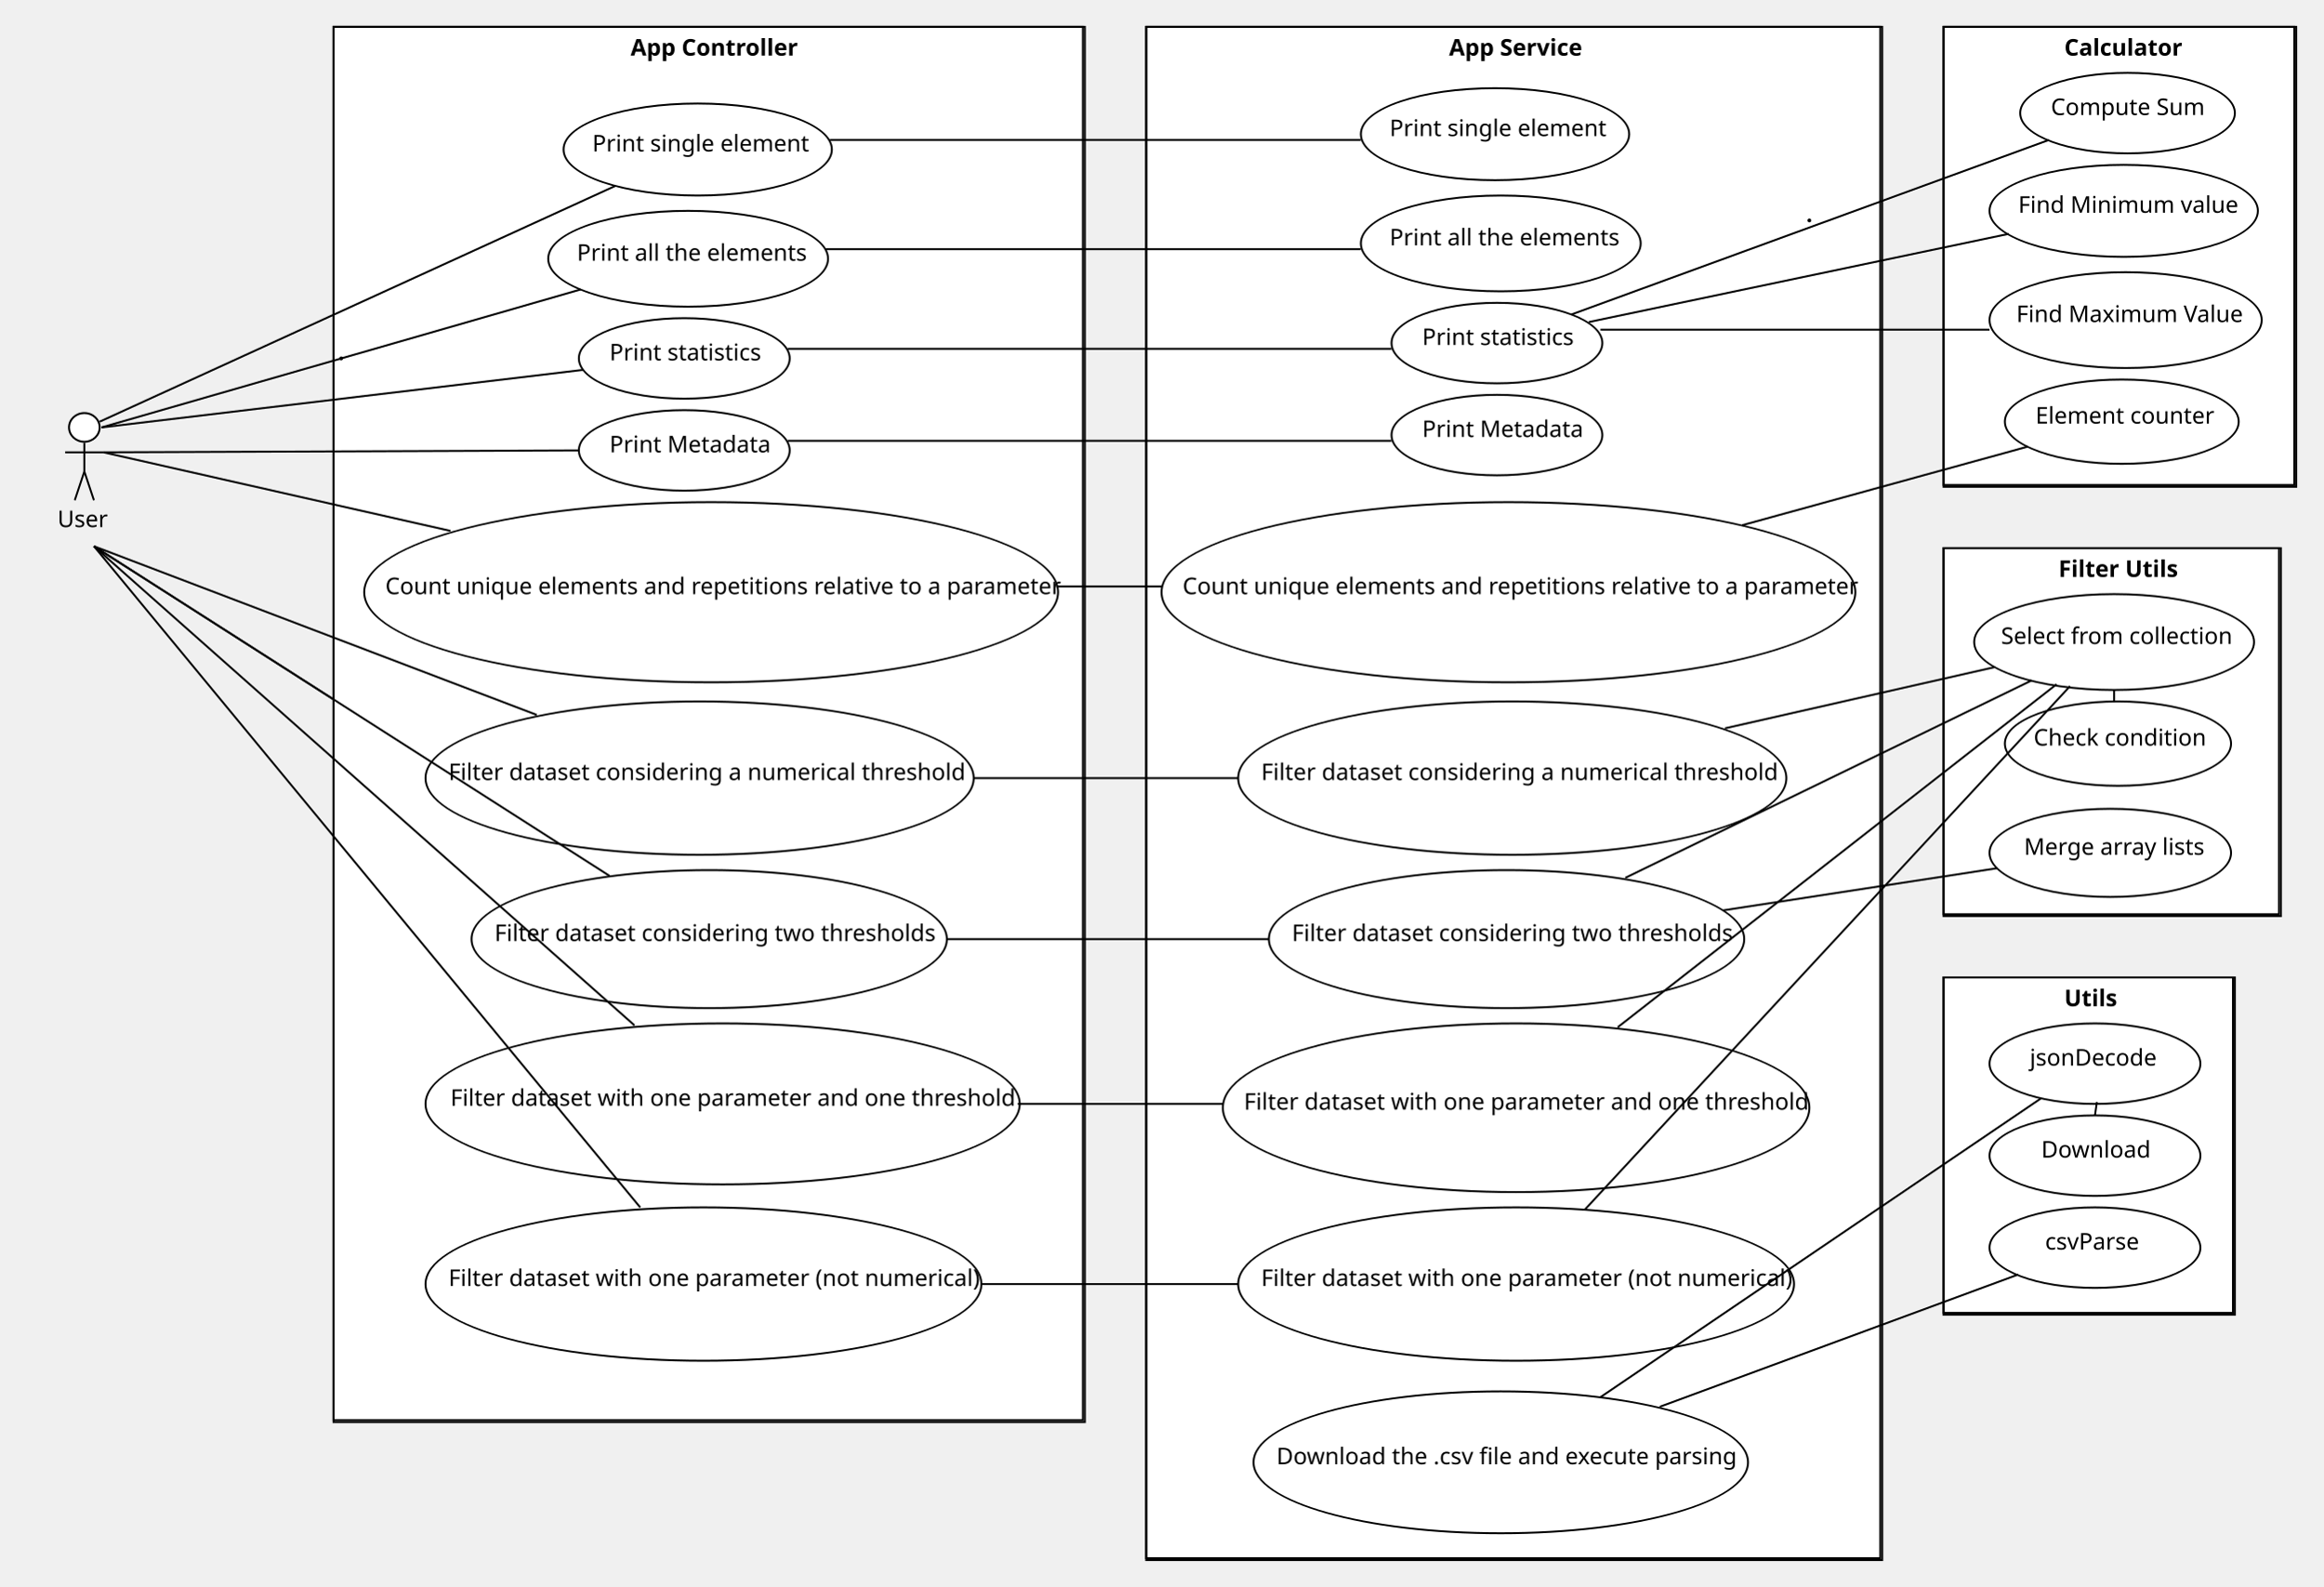
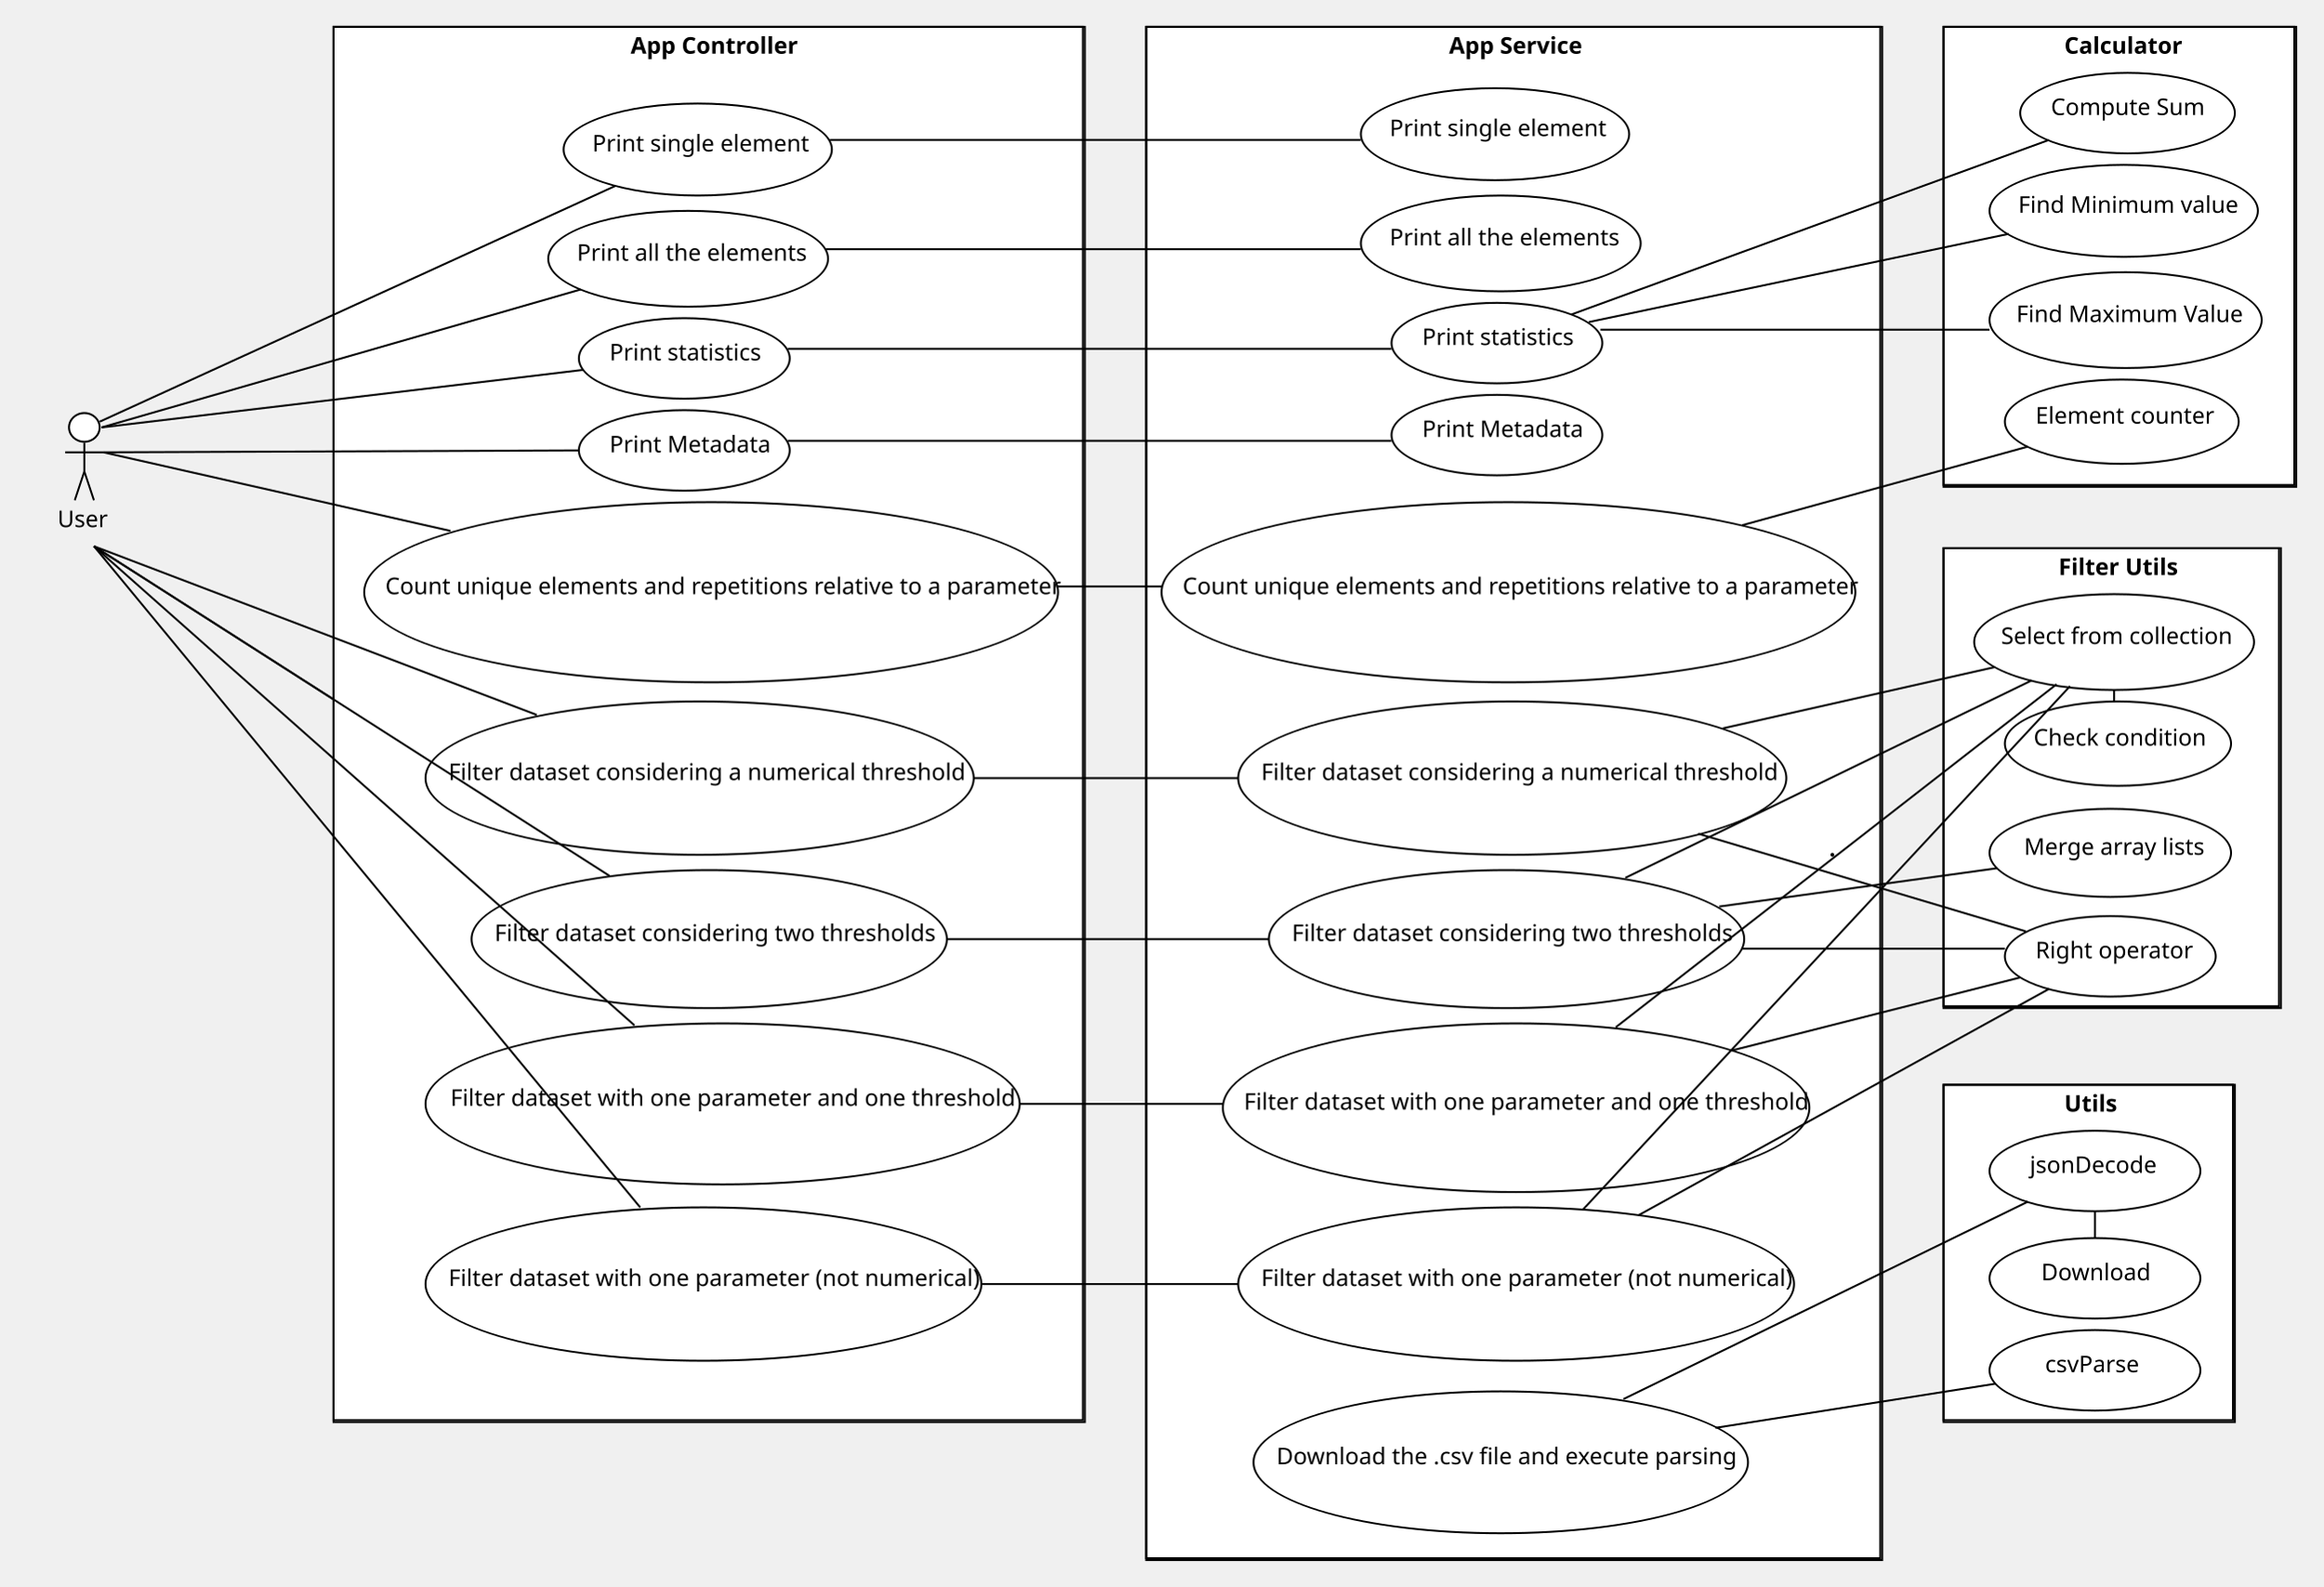
<svg xmlns="http://www.w3.org/2000/svg" height="828" version="1.1" width="1212">
  <text font-family="Dialog" font-size="12" x="30" y="275">
User</text>
  <ellipse cx="44" cy="223" fill="#000000" rx="8.0" ry="7.5" stroke="#000000" stroke-width="1" />
  <ellipse cx="44" cy="223" fill="#ffffff" rx="7.0" ry="6.5" stroke="#ffffff" stroke-width="1" />
  <line fill="#000000" stroke="#000000" stroke-width="1" x1="44" x2="44" y1="231" y2="246" />
  <line fill="#000000" stroke="#000000" stroke-width="1" x1="34" x2="54" y1="236" y2="236" />
  <line fill="#000000" stroke="#000000" stroke-width="1" x1="44" x2="39" y1="246" y2="261" />
  <line fill="#000000" stroke="#000000" stroke-width="1" x1="44" x2="49" y1="246" y2="261" />
  <polyline fill="none" points="318,457 49,285" stroke="#000000" stroke-width="1" />
  <rect fill="#ffffff" height="728" stroke="#ffffff" stroke-width="1" width="392" x="174" y="14" />
  <rect fill="none" height="728" stroke="#000000" stroke-width="1" width="392" x="174" y="14" />
  <rect fill="none" height="727" stroke="#000000" stroke-width="1" width="391" x="174" y="14" />
-   <text font-family="Dialog" font-size="12" font-weight="bold" x="329" y="29">
+   <text font-family="Dialog" font-size="12" font-weight="bold" x="329" y="28">
App Controller</text>
  <ellipse cx="364" cy="78" fill="#000000" rx="70.0" ry="24.0" stroke="#000000" stroke-width="1" />
  <ellipse cx="364" cy="78" fill="#ffffff" rx="69.0" ry="23.0" stroke="#ffffff" stroke-width="1" />
  <text font-family="Dialog" font-size="12" x="309" y="79">
Print single element</text>
  <ellipse cx="359" cy="135" fill="#000000" rx="73.0" ry="25.0" stroke="#000000" stroke-width="1" />
  <ellipse cx="359" cy="135" fill="#ffffff" rx="72.0" ry="24.0" stroke="#ffffff" stroke-width="1" />
  <text font-family="Dialog" font-size="12" x="301" y="136">
Print all the elements</text>
  <ellipse cx="357" cy="187" fill="#000000" rx="55.0" ry="21.0" stroke="#000000" stroke-width="1" />
  <ellipse cx="357" cy="187" fill="#ffffff" rx="54.0" ry="20.0" stroke="#ffffff" stroke-width="1" />
  <text font-family="Dialog" font-size="12" x="318" y="188">
Print statistics</text>
  <ellipse cx="357" cy="235" fill="#000000" rx="55.0" ry="21.0" stroke="#000000" stroke-width="1" />
  <ellipse cx="357" cy="235" fill="#ffffff" rx="54.0" ry="20.0" stroke="#ffffff" stroke-width="1" />
  <text font-family="Dialog" font-size="12" x="318" y="236">
Print Metadata</text>
  <ellipse cx="367" cy="670" fill="#000000" rx="145.0" ry="40.0" stroke="#000000" stroke-width="1" />
  <ellipse cx="367" cy="670" fill="#ffffff" rx="144.0" ry="39.0" stroke="#ffffff" stroke-width="1" />
  <text font-family="Dialog" font-size="12" x="234" y="671">
Filter dataset with one parameter (not numerical)</text>
  <ellipse cx="365" cy="406" fill="#000000" rx="143.0" ry="40.0" stroke="#000000" stroke-width="1" />
  <ellipse cx="365" cy="406" fill="#ffffff" rx="142.0" ry="39.0" stroke="#ffffff" stroke-width="1" />
  <text font-family="Dialog" font-size="12" x="234" y="407">
Filter dataset considering a numerical threshold</text>
  <ellipse cx="370" cy="490" fill="#000000" rx="124.0" ry="36.0" stroke="#000000" stroke-width="1" />
  <ellipse cx="370" cy="490" fill="#ffffff" rx="123.0" ry="35.0" stroke="#ffffff" stroke-width="1" />
  <text font-family="Dialog" font-size="12" x="258" y="491">
Filter dataset considering two thresholds</text>
  <ellipse cx="377" cy="576" fill="#000000" rx="155.0" ry="42.0" stroke="#000000" stroke-width="1" />
  <ellipse cx="377" cy="576" fill="#ffffff" rx="154.0" ry="41.0" stroke="#ffffff" stroke-width="1" />
  <text font-family="Dialog" font-size="12" x="235" y="577">
Filter dataset with one parameter and one threshold</text>
  <ellipse cx="371" cy="309" fill="#000000" rx="181.0" ry="47.0" stroke="#000000" stroke-width="1" />
  <ellipse cx="371" cy="309" fill="#ffffff" rx="180.0" ry="46.0" stroke="#ffffff" stroke-width="1" />
  <text font-family="Dialog" font-size="12" x="201" y="310">
Count unique elements and repetitions relative to a parameter</text>
  <polyline fill="none" points="53,223 304,193" stroke="#000000" stroke-width="1" />
  <polyline fill="none" points="303,151 53,223" stroke="#000000" stroke-width="1" />
-   <ellipse cx="178" cy="187" fill="#000000" rx="0.5" ry="0.5" stroke="#000000" stroke-width="1" />
-   <ellipse cx="179" cy="188" fill="#ffffff" rx="-0.5" ry="-0.5" stroke="#ffffff" stroke-width="1" />
  <polyline fill="none" points="321,97 52,220" stroke="#000000" stroke-width="1" />
  <polyline fill="none" points="302,235 54,236" stroke="#000000" stroke-width="1" />
  <polyline fill="none" points="334,630 49,285" stroke="#000000" stroke-width="1" />
  <polyline fill="none" points="280,373 49,285" stroke="#000000" stroke-width="1" />
  <polyline fill="none" points="318,457 49,285" stroke="#000000" stroke-width="1" />
  <polyline fill="none" points="49,285 331,535" stroke="#000000" stroke-width="1" />
  <polyline fill="none" points="54,236 235,277" stroke="#000000" stroke-width="1" />
  <rect fill="#ffffff" height="800" stroke="#ffffff" stroke-width="1" width="384" x="598" y="14" />
  <rect fill="none" height="800" stroke="#000000" stroke-width="1" width="384" x="598" y="14" />
  <rect fill="none" height="799" stroke="#000000" stroke-width="1" width="383" x="598" y="14" />
-   <text font-family="Dialog" font-size="12" font-weight="bold" x="756" y="29">
+   <text font-family="Dialog" font-size="12" font-weight="bold" x="756" y="28">
App Service</text>
  <ellipse cx="780" cy="70" fill="#000000" rx="70.0" ry="24.0" stroke="#000000" stroke-width="1" />
  <ellipse cx="780" cy="70" fill="#ffffff" rx="69.0" ry="23.0" stroke="#ffffff" stroke-width="1" />
  <text font-family="Dialog" font-size="12" x="725" y="71">
Print single element</text>
  <polyline fill="none" points="433,73 710,73" stroke="#000000" stroke-width="1" />
  <ellipse cx="783" cy="127" fill="#000000" rx="73.0" ry="25.0" stroke="#000000" stroke-width="1" />
  <ellipse cx="783" cy="127" fill="#ffffff" rx="72.0" ry="24.0" stroke="#ffffff" stroke-width="1" />
  <text font-family="Dialog" font-size="12" x="725" y="128">
Print all the elements</text>
  <polyline fill="none" points="431,130 710,130" stroke="#000000" stroke-width="1" />
  <ellipse cx="781" cy="179" fill="#000000" rx="55.0" ry="21.0" stroke="#000000" stroke-width="1" />
  <ellipse cx="781" cy="179" fill="#ffffff" rx="54.0" ry="20.0" stroke="#ffffff" stroke-width="1" />
  <text font-family="Dialog" font-size="12" x="742" y="180">
Print statistics</text>
  <polyline fill="none" points="411,182 726,182" stroke="#000000" stroke-width="1" />
  <rect fill="#ffffff" height="240" stroke="#ffffff" stroke-width="1" width="184" x="1014" y="14" />
  <rect fill="none" height="240" stroke="#000000" stroke-width="1" width="184" x="1014" y="14" />
  <rect fill="none" height="239" stroke="#000000" stroke-width="1" width="183" x="1014" y="14" />
-   <text font-family="Dialog" font-size="12" font-weight="bold" x="1077" y="29">
+   <text font-family="Dialog" font-size="12" font-weight="bold" x="1077" y="28">
Calculator</text>
  <ellipse cx="1110" cy="59" fill="#000000" rx="56.0" ry="21.0" stroke="#000000" stroke-width="1" />
  <ellipse cx="1110" cy="59" fill="#ffffff" rx="55.0" ry="20.0" stroke="#ffffff" stroke-width="1" />
  <text font-family="Dialog" font-size="12" x="1070" y="60">
Compute Sum</text>
  <ellipse cx="1108" cy="110" fill="#000000" rx="70.0" ry="24.0" stroke="#000000" stroke-width="1" />
  <ellipse cx="1108" cy="110" fill="#ffffff" rx="69.0" ry="23.0" stroke="#ffffff" stroke-width="1" />
  <text font-family="Dialog" font-size="12" x="1053" y="111">
Find Minimum value</text>
  <ellipse cx="1109" cy="167" fill="#000000" rx="71.0" ry="25.0" stroke="#000000" stroke-width="1" />
  <ellipse cx="1109" cy="167" fill="#ffffff" rx="70.0" ry="24.0" stroke="#ffffff" stroke-width="1" />
  <text font-family="Dialog" font-size="12" x="1052" y="168">
Find Maximum Value</text>
  <polyline fill="none" points="1069,73 820,164" stroke="#000000" stroke-width="1" />
-   <ellipse cx="944" cy="115" fill="#000000" rx="0.5" ry="0.5" stroke="#000000" stroke-width="1" />
-   <ellipse cx="945" cy="116" fill="#ffffff" rx="-0.5" ry="-0.5" stroke="#ffffff" stroke-width="1" />
  <polyline fill="none" points="1038,172 835,172" stroke="#000000" stroke-width="1" />
  <polyline fill="none" points="829,168 1048,122" stroke="#000000" stroke-width="1" />
  <ellipse cx="781" cy="227" fill="#000000" rx="55.0" ry="21.0" stroke="#000000" stroke-width="1" />
  <ellipse cx="781" cy="227" fill="#ffffff" rx="54.0" ry="20.0" stroke="#ffffff" stroke-width="1" />
  <text font-family="Dialog" font-size="12" x="742" y="228">
Print Metadata</text>
  <polyline fill="none" points="411,230 726,230" stroke="#000000" stroke-width="1" />
  <ellipse cx="791" cy="670" fill="#000000" rx="145.0" ry="40.0" stroke="#000000" stroke-width="1" />
  <ellipse cx="791" cy="670" fill="#ffffff" rx="144.0" ry="39.0" stroke="#ffffff" stroke-width="1" />
  <text font-family="Dialog" font-size="12" x="658" y="671">
Filter dataset with one parameter (not numerical)</text>
  <polyline fill="none" points="646,670 512,670" stroke="#000000" stroke-width="1" />
  <ellipse cx="789" cy="406" fill="#000000" rx="143.0" ry="40.0" stroke="#000000" stroke-width="1" />
  <ellipse cx="789" cy="406" fill="#ffffff" rx="142.0" ry="39.0" stroke="#ffffff" stroke-width="1" />
  <text font-family="Dialog" font-size="12" x="658" y="407">
Filter dataset considering a numerical threshold</text>
  <ellipse cx="786" cy="490" fill="#000000" rx="124.0" ry="36.0" stroke="#000000" stroke-width="1" />
  <ellipse cx="786" cy="490" fill="#ffffff" rx="123.0" ry="35.0" stroke="#ffffff" stroke-width="1" />
  <text font-family="Dialog" font-size="12" x="674" y="491">
Filter dataset considering two thresholds</text>
  <ellipse cx="791" cy="578" fill="#000000" rx="153.0" ry="44.0" stroke="#000000" stroke-width="1" />
  <ellipse cx="791" cy="578" fill="#ffffff" rx="152.0" ry="43.0" stroke="#ffffff" stroke-width="1" />
  <text font-family="Dialog" font-size="12" x="649" y="579">
Filter dataset with one parameter and one threshold</text>
  <ellipse cx="787" cy="309" fill="#000000" rx="181.0" ry="47.0" stroke="#000000" stroke-width="1" />
  <ellipse cx="787" cy="309" fill="#ffffff" rx="180.0" ry="46.0" stroke="#ffffff" stroke-width="1" />
  <text font-family="Dialog" font-size="12" x="617" y="310">
Count unique elements and repetitions relative to a parameter</text>
  <polyline fill="none" points="508,406 646,406" stroke="#000000" stroke-width="1" />
  <polyline fill="none" points="494,490 662,490" stroke="#000000" stroke-width="1" />
-   <polyline fill="none" points="531,576 638,576" stroke="#000000" stroke-width="1" />
+   <polyline fill="none" points="532,576 638,576" stroke="#000000" stroke-width="1" />
  <polyline fill="none" points="551,306 606,306" stroke="#000000" stroke-width="1" />
  <ellipse cx="783" cy="763" fill="#000000" rx="129.0" ry="37.0" stroke="#000000" stroke-width="1" />
  <ellipse cx="783" cy="763" fill="#ffffff" rx="128.0" ry="36.0" stroke="#ffffff" stroke-width="1" />
  <text font-family="Dialog" font-size="12" x="666" y="764">
Download the .csv file and execute parsing</text>
  <ellipse cx="1107" cy="220" fill="#000000" rx="61.0" ry="22.0" stroke="#000000" stroke-width="1" />
  <ellipse cx="1107" cy="220" fill="#ffffff" rx="60.0" ry="21.0" stroke="#ffffff" stroke-width="1" />
  <text font-family="Dialog" font-size="12" x="1062" y="221">
Element counter</text>
  <polyline fill="none" points="909,274 1058,233" stroke="#000000" stroke-width="1" />
-   <rect fill="#ffffff" height="192" stroke="#ffffff" stroke-width="1" width="176" x="1014" y="286" />
-   <rect fill="none" height="192" stroke="#000000" stroke-width="1" width="176" x="1014" y="286" />
+   <rect fill="#ffffff" height="240" stroke="#ffffff" stroke-width="1" width="176" x="1014" y="286" />
+   <rect fill="none" height="240" stroke="#000000" stroke-width="1" width="176" x="1014" y="286" />
  <ellipse cx="1103" cy="335" fill="#000000" rx="73.0" ry="25.0" stroke="#000000" stroke-width="1" />
  <ellipse cx="1103" cy="335" fill="#ffffff" rx="72.0" ry="24.0" stroke="#ffffff" stroke-width="1" />
  <text font-family="Dialog" font-size="12" x="1044" y="336">
Select from collection</text>
  <ellipse cx="1105" cy="388" fill="#000000" rx="59.0" ry="22.0" stroke="#000000" stroke-width="1" />
  <ellipse cx="1105" cy="388" fill="#ffffff" rx="58.0" ry="21.0" stroke="#ffffff" stroke-width="1" />
  <text font-family="Dialog" font-size="12" x="1061" y="389">
Check condition</text>
  <ellipse cx="1101" cy="445" fill="#000000" rx="63.0" ry="23.0" stroke="#000000" stroke-width="1" />
  <ellipse cx="1101" cy="445" fill="#ffffff" rx="62.0" ry="22.0" stroke="#ffffff" stroke-width="1" />
  <text font-family="Dialog" font-size="12" x="1056" y="446">
Merge array lists</text>
  <polyline fill="none" points="1103,366 1103,360" stroke="#000000" stroke-width="1" />
-   <rect fill="none" height="191" stroke="#000000" stroke-width="1" width="175" x="1014" y="286" />
-   <text font-family="Dialog" font-size="12" font-weight="bold" x="1074" y="301">
+   <rect fill="none" height="239" stroke="#000000" stroke-width="1" width="175" x="1014" y="286" />
+   <text font-family="Dialog" font-size="12" font-weight="bold" x="1074" y="300">
Filter Utils</text>
  <polyline fill="none" points="848,458 1060,355" stroke="#000000" stroke-width="1" />
-   <polyline fill="none" points="899,475 1042,453" stroke="#000000" stroke-width="1" />
-   <polyline fill="none" points="900,380 1041,348" stroke="#000000" stroke-width="1" />
-   <polyline fill="none" points="844,536 1073,357" stroke="#000000" stroke-width="1" />
-   <polyline fill="none" points="827,631 1080,358" stroke="#000000" stroke-width="1" />
-   <rect fill="#ffffff" height="176" stroke="#ffffff" stroke-width="1" width="152" x="1014" y="510" />
-   <rect fill="none" height="176" stroke="#000000" stroke-width="1" width="152" x="1014" y="510" />
-   <ellipse cx="1093" cy="555" fill="#000000" rx="55.0" ry="21.0" stroke="#000000" stroke-width="1" />
-   <ellipse cx="1093" cy="555" fill="#ffffff" rx="54.0" ry="20.0" stroke="#ffffff" stroke-width="1" />
-   <text font-family="Dialog" font-size="12" x="1059" y="556">
+   <polyline fill="none" points="897,473 1042,453" stroke="#000000" stroke-width="1" />
+   <polyline fill="none" points="899,380 1041,348" stroke="#000000" stroke-width="1" />
+   <polyline fill="none" points="843,536 1073,357" stroke="#000000" stroke-width="1" />
+   <ellipse cx="956" cy="446" fill="#000000" rx="0.5" ry="0.5" stroke="#000000" stroke-width="1" />
+   <ellipse cx="957" cy="447" fill="#ffffff" rx="-0.5" ry="-0.5" stroke="#ffffff" stroke-width="1" />
+   <polyline fill="none" points="826,631 1080,358" stroke="#000000" stroke-width="1" />
+   <rect fill="#ffffff" height="176" stroke="#ffffff" stroke-width="1" width="152" x="1014" y="566" />
+   <rect fill="none" height="176" stroke="#000000" stroke-width="1" width="152" x="1014" y="566" />
+   <ellipse cx="1093" cy="611" fill="#000000" rx="55.0" ry="21.0" stroke="#000000" stroke-width="1" />
+   <ellipse cx="1093" cy="611" fill="#ffffff" rx="54.0" ry="20.0" stroke="#ffffff" stroke-width="1" />
+   <text font-family="Dialog" font-size="12" x="1059" y="612">
jsonDecode</text>
-   <ellipse cx="1093" cy="651" fill="#000000" rx="55.0" ry="21.0" stroke="#000000" stroke-width="1" />
-   <ellipse cx="1093" cy="651" fill="#ffffff" rx="54.0" ry="20.0" stroke="#ffffff" stroke-width="1" />
-   <text font-family="Dialog" font-size="12" x="1067" y="652">
+   <ellipse cx="1093" cy="715" fill="#000000" rx="55.0" ry="21.0" stroke="#000000" stroke-width="1" />
+   <ellipse cx="1093" cy="715" fill="#ffffff" rx="54.0" ry="20.0" stroke="#ffffff" stroke-width="1" />
+   <text font-family="Dialog" font-size="12" x="1067" y="716">
csvParse</text>
-   <ellipse cx="1093" cy="603" fill="#000000" rx="55.0" ry="21.0" stroke="#000000" stroke-width="1" />
-   <ellipse cx="1093" cy="603" fill="#ffffff" rx="54.0" ry="20.0" stroke="#ffffff" stroke-width="1" />
-   <text font-family="Dialog" font-size="12" x="1065" y="604">
+   <ellipse cx="1093" cy="667" fill="#000000" rx="55.0" ry="21.0" stroke="#000000" stroke-width="1" />
+   <ellipse cx="1093" cy="667" fill="#ffffff" rx="54.0" ry="20.0" stroke="#ffffff" stroke-width="1" />
+   <text font-family="Dialog" font-size="12" x="1065" y="668">
Download</text>
-   <polyline fill="none" points="1094,575 1093,582" stroke="#000000" stroke-width="1" />
-   <polyline fill="none" points="835,729 1065,573" stroke="#000000" stroke-width="1" />
-   <polyline fill="none" points="866,734 1053,665" stroke="#000000" stroke-width="1" />
-   <rect fill="none" height="175" stroke="#000000" stroke-width="1" width="151" x="1014" y="510" />
-   <text font-family="Dialog" font-size="12" font-weight="bold" x="1077" y="525">
+   <polyline fill="none" points="1093,632 1093,646" stroke="#000000" stroke-width="1" />
+   <polyline fill="none" points="847,730 1058,627" stroke="#000000" stroke-width="1" />
+   <polyline fill="none" points="895,745 1041,722" stroke="#000000" stroke-width="1" />
+   <rect fill="none" height="175" stroke="#000000" stroke-width="1" width="151" x="1014" y="566" />
+   <text font-family="Dialog" font-size="12" font-weight="bold" x="1077" y="580">
Utils</text>
+   <ellipse cx="1101" cy="499" fill="#000000" rx="55.0" ry="21.0" stroke="#000000" stroke-width="1" />
+   <ellipse cx="1101" cy="499" fill="#ffffff" rx="54.0" ry="20.0" stroke="#ffffff" stroke-width="1" />
+   <text font-family="Dialog" font-size="12" x="1062" y="500">
+ Right operator</text>
+   <polyline fill="none" points="904,548 1054,510" stroke="#000000" stroke-width="1" />
+   <polyline fill="none" points="855,634 1069,516" stroke="#000000" stroke-width="1" />
+   <polyline fill="none" points="909,495 1046,495" stroke="#000000" stroke-width="1" />
+   <polyline fill="none" points="886,435 1057,486" stroke="#000000" stroke-width="1" />
</svg>
